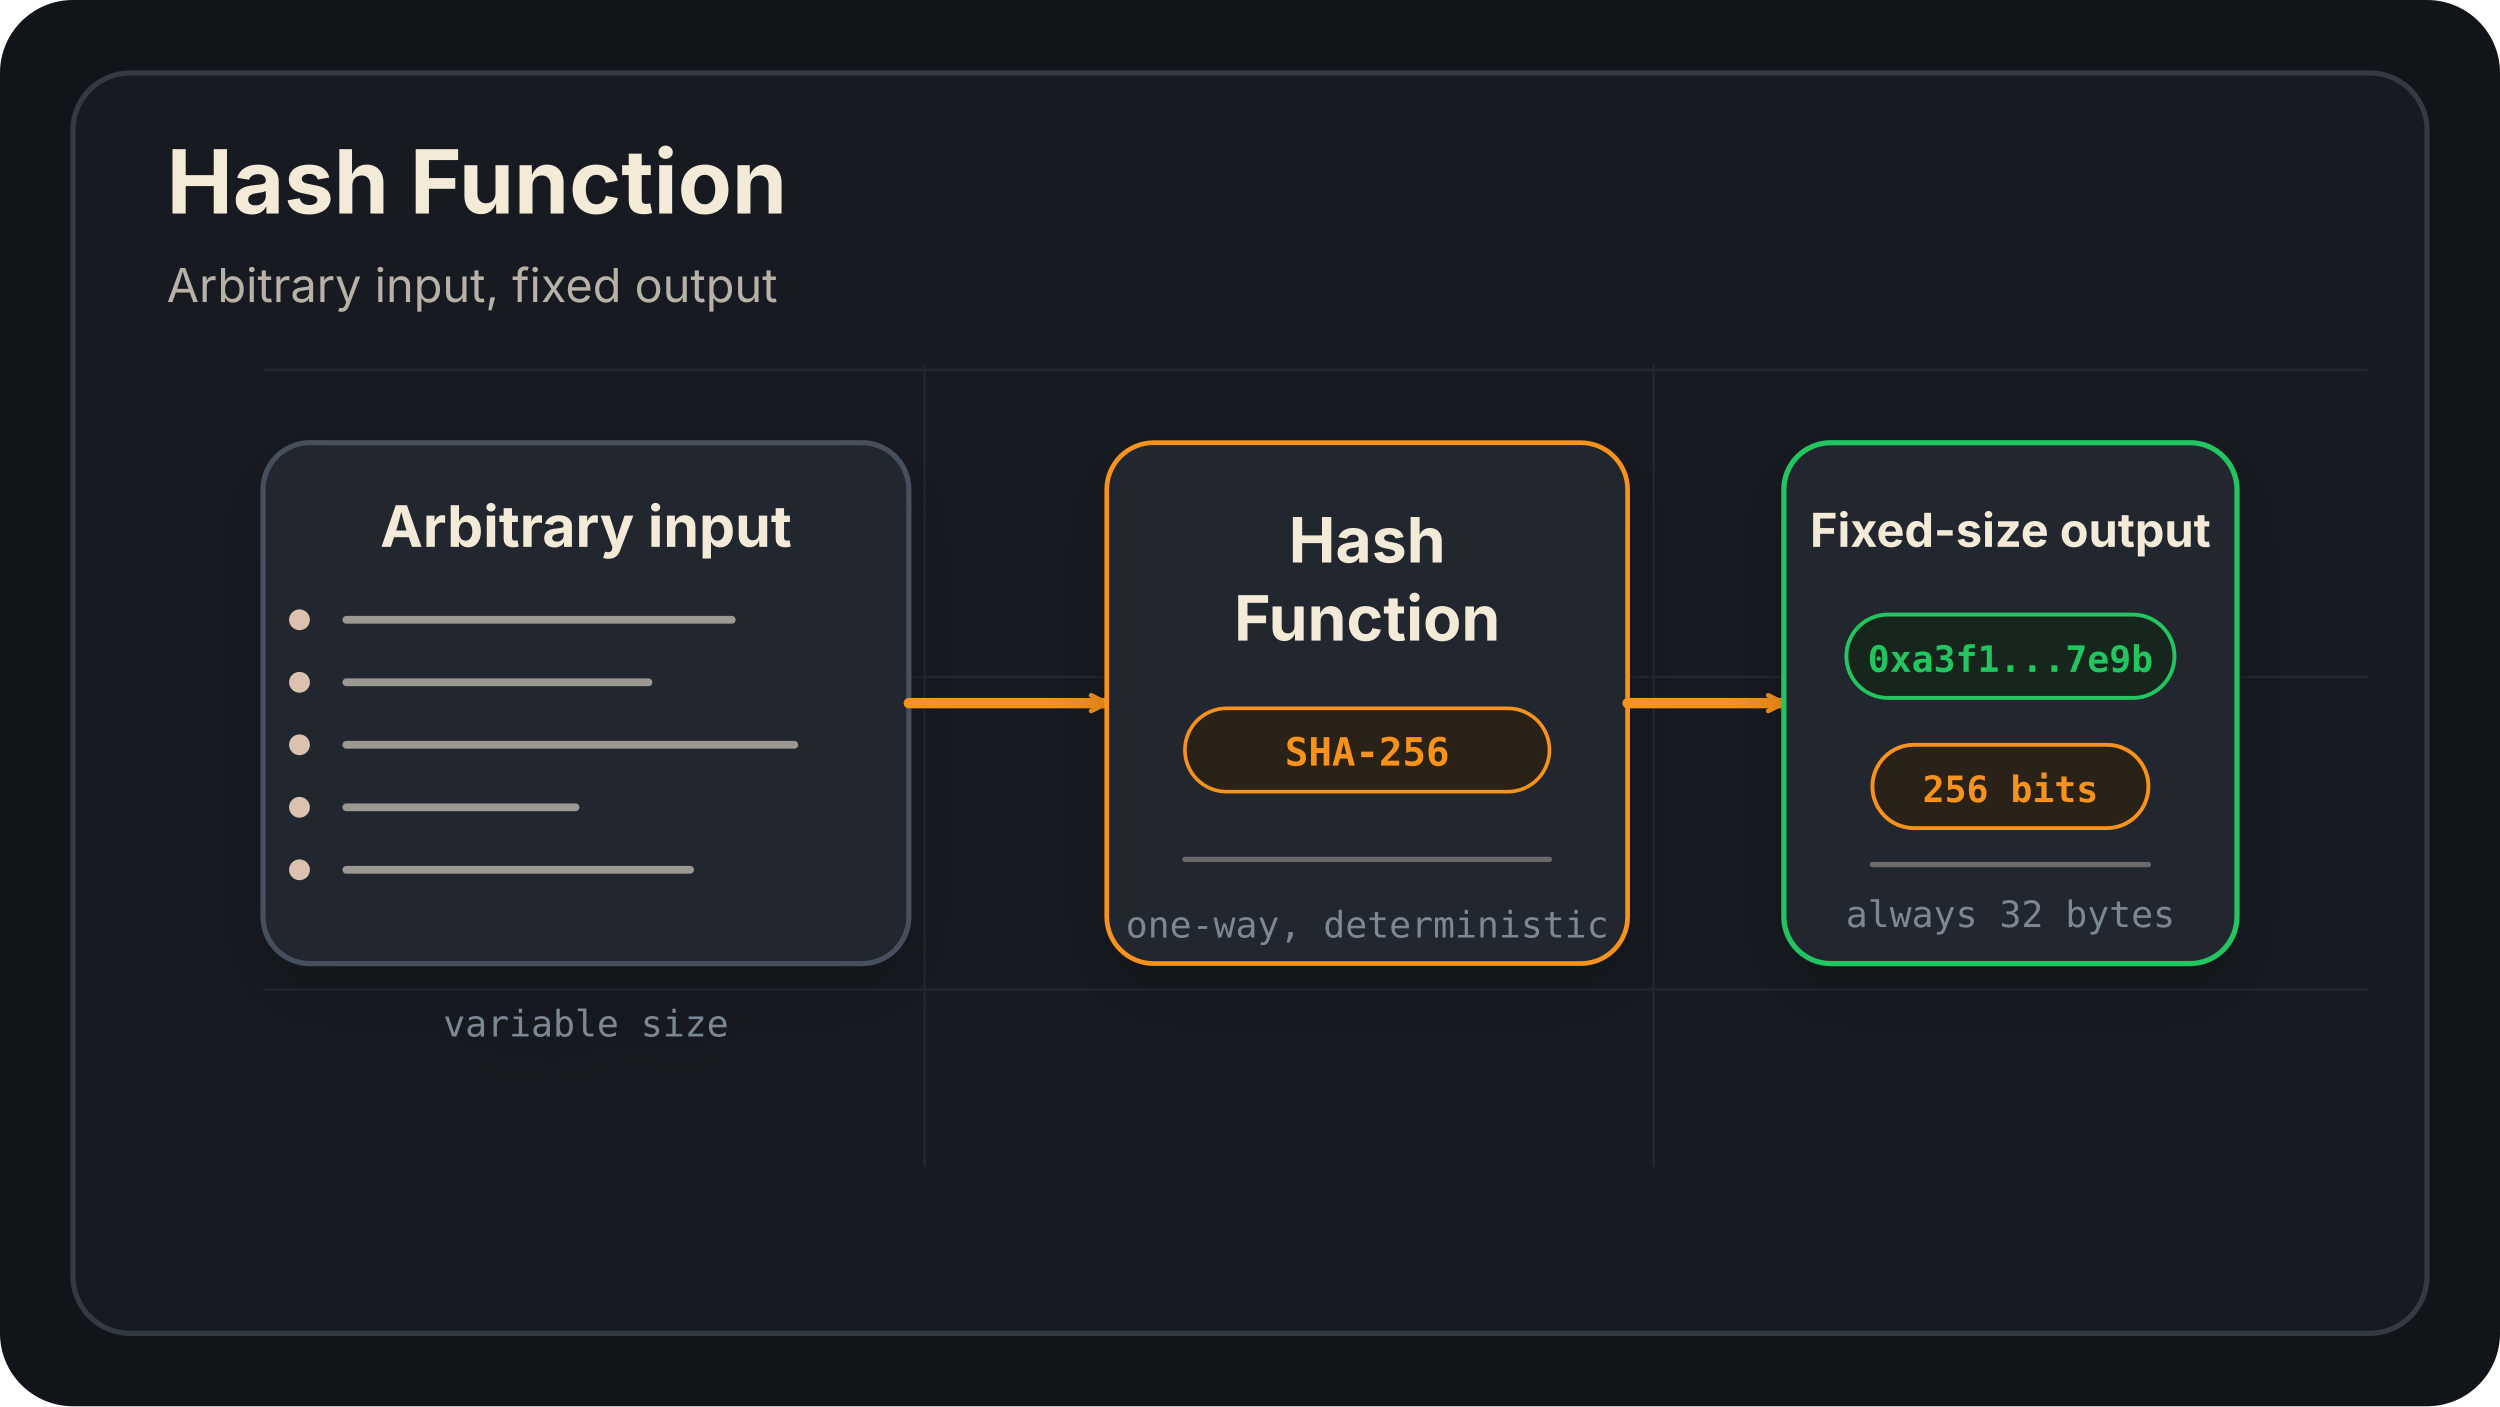
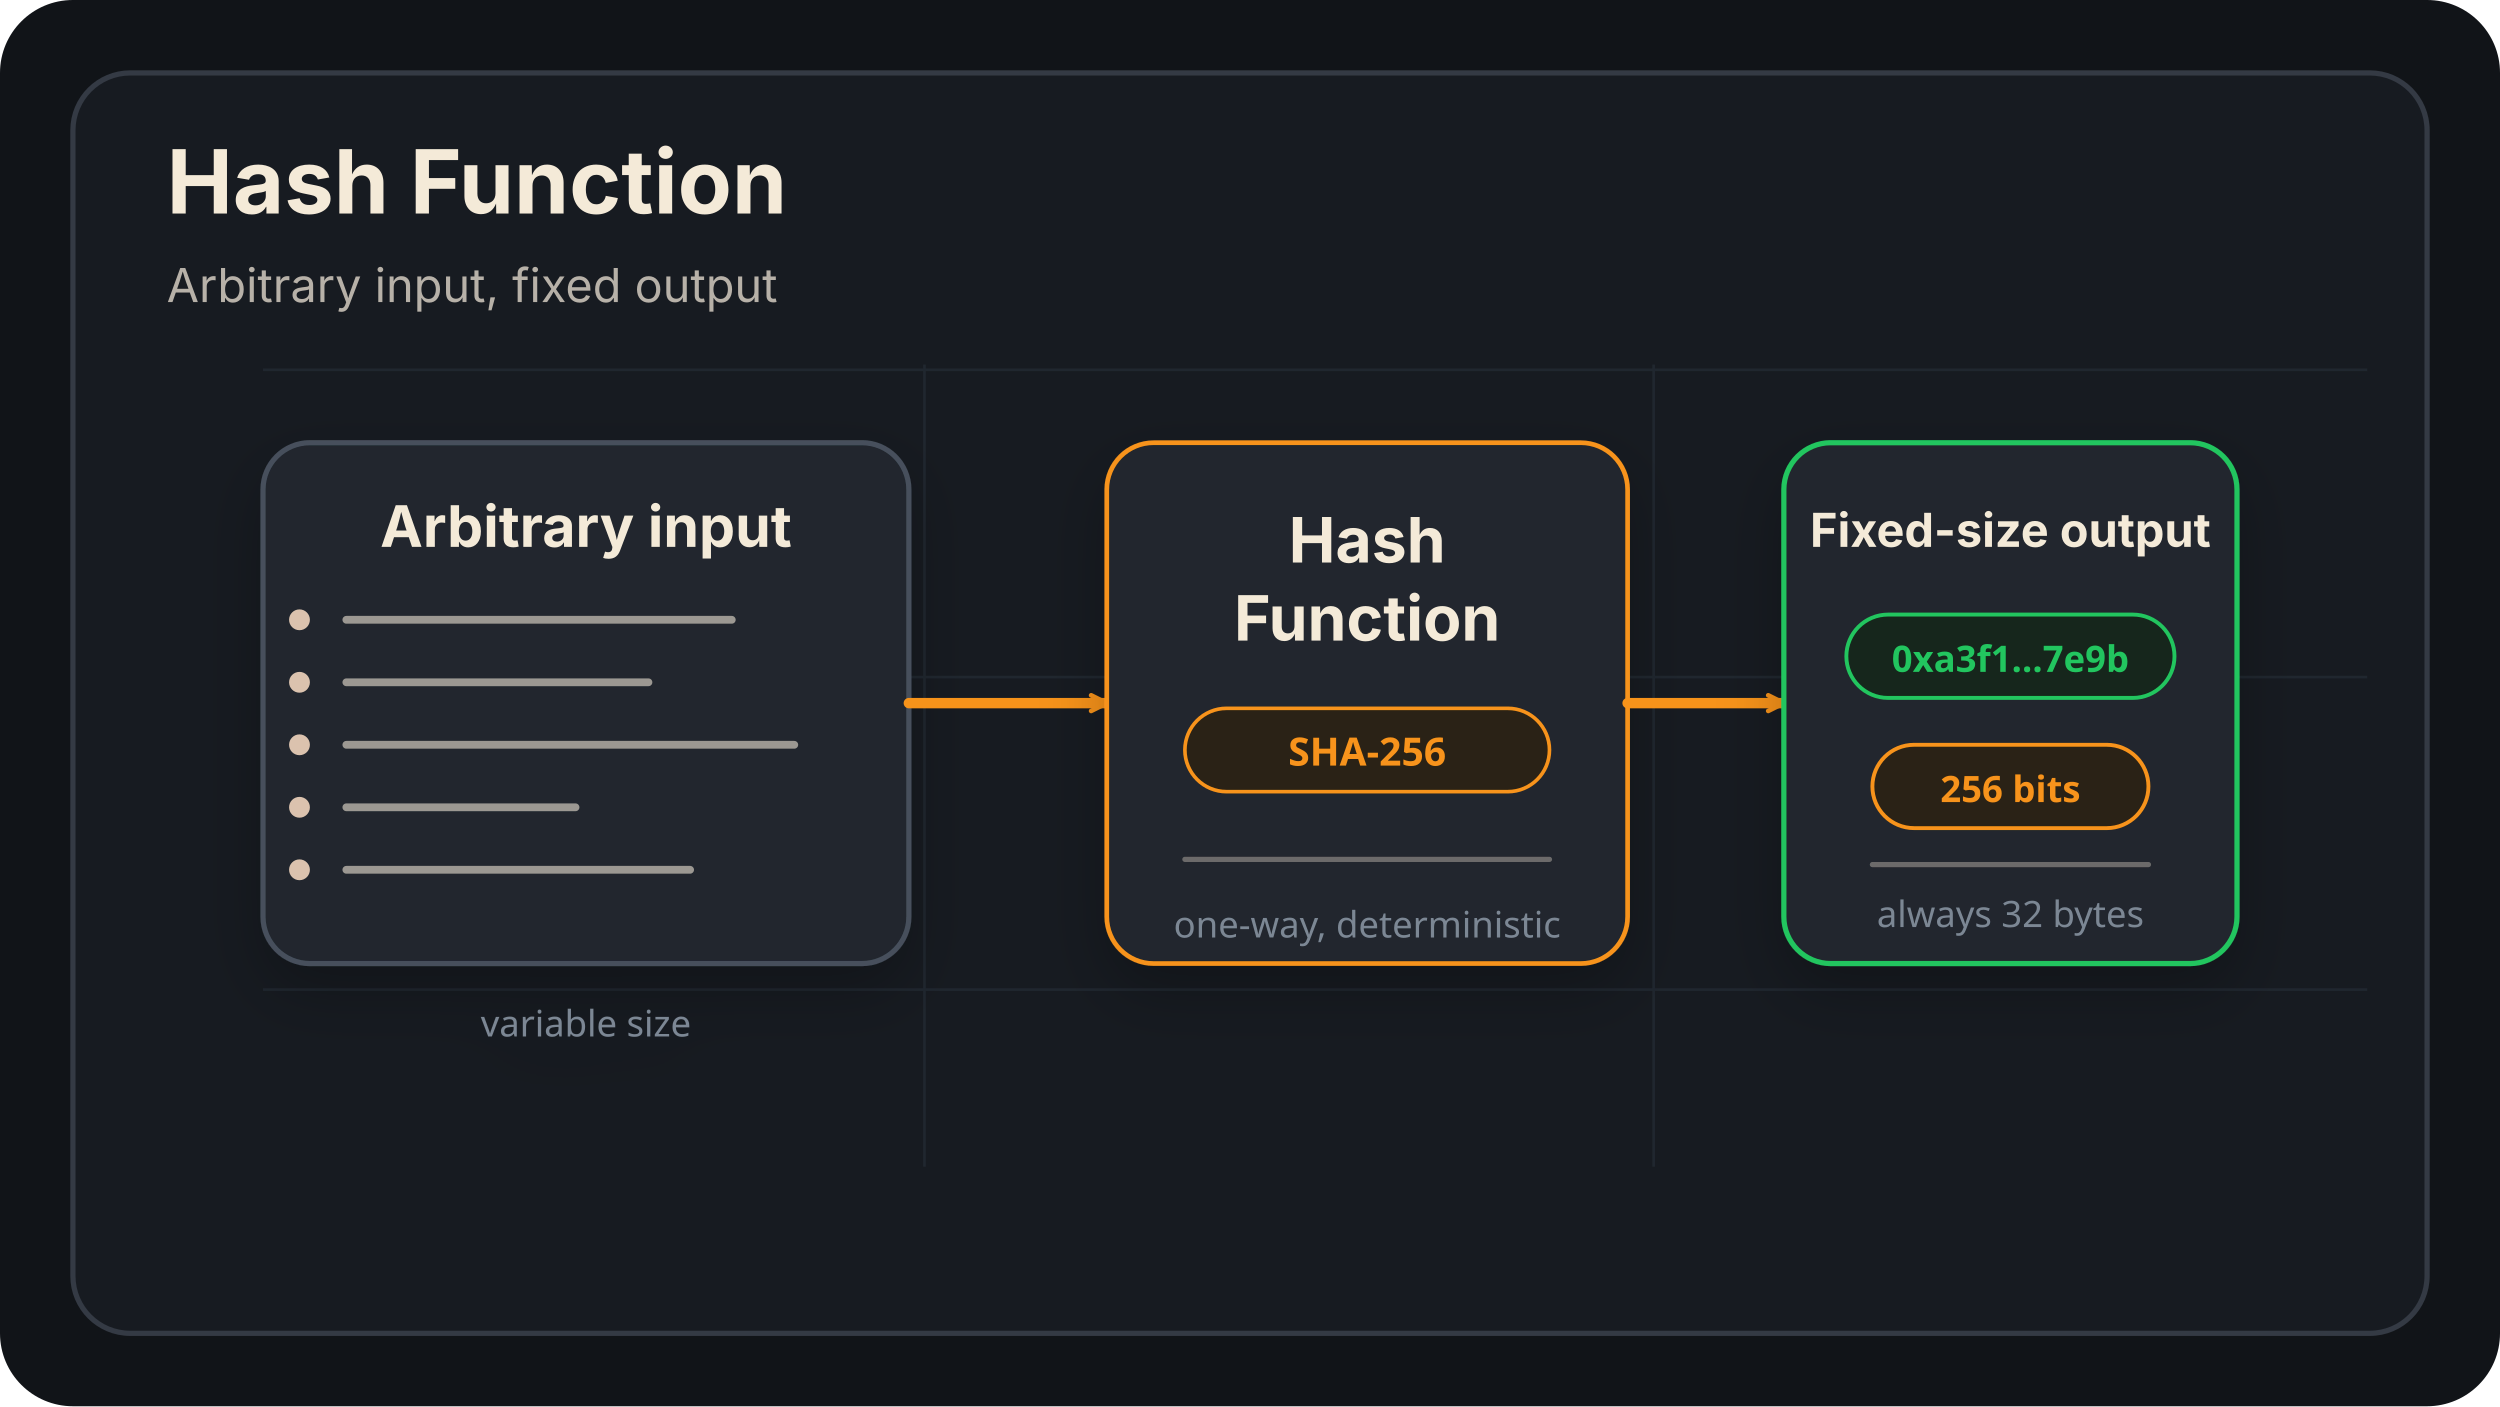
<svg xmlns="http://www.w3.org/2000/svg" width="960" height="540" viewBox="0 0 960 540" fill="none" role="img" aria-labelledby="title desc">
  <defs>
    <marker id="arrow-orange" markerWidth="10" markerHeight="10" refX="8" refY="5" orient="auto" markerUnits="userSpaceOnUse">
      <path d="M2 2L8 5L2 8" fill="none" stroke="#F7931A" stroke-width="1.8" stroke-linecap="round" stroke-linejoin="round" />
    </marker>
    <marker id="arrow-muted" markerWidth="10" markerHeight="10" refX="8" refY="5" orient="auto" markerUnits="userSpaceOnUse">
      <path d="M2 2L8 5L2 8" fill="none" stroke="#7C8794" stroke-width="1.8" stroke-linecap="round" stroke-linejoin="round" />
    </marker>
    <filter id="soft" x="-20%" y="-20%" width="140%" height="140%">
      <feDropShadow dx="0" dy="10" stdDeviation="12" flood-color="#000000" flood-opacity="0.24" />
    </filter>
  </defs>
  <rect width="960" height="540" rx="28" fill="#111418" />
  <rect x="28" y="28" width="904" height="484" rx="22" fill="#171B21" stroke="#343A44" stroke-width="2" />
-   <text x="64" y="82" fill="#F4EAD8" font-family="Inter, Arial, sans-serif" font-size="34" font-weight="700">Hash Function</text>
-   <text x="64" y="116" fill="#B7B1A8" font-family="Inter, Arial, sans-serif" font-size="18">Arbitrary input, fixed output</text>
+   <text x="64" y="82" fill="#F4EAD8" font-family="Inter" font-size="34" font-weight="700">Hash Function</text>
+   <text x="64" y="116" fill="#B7B1A8" font-family="Inter" font-size="18">Arbitrary input, fixed output</text>
  <g stroke="#28313B" stroke-width="1" opacity="0.55">
    <path d="M101 142H909" />
    <path d="M101 260H909" />
    <path d="M101 380H909" />
    <path d="M355 140V448" />
    <path d="M635 140V448" />
  </g>
  <g filter="url(#soft)">
    <rect x="101" y="170" width="248" height="200" rx="18" fill="#20252D" stroke="#46505C" stroke-width="2" />
-     <text x="225" y="210" text-anchor="middle" fill="#F4EAD8" font-family="Inter, Arial, sans-serif" font-size="22" font-weight="700">Arbitrary input</text>
+     <text x="225" y="210" text-anchor="middle" fill="#F4EAD8" font-family="Inter" font-size="22" font-weight="700">Arbitrary input</text>
    <g stroke="#B7B1A8" stroke-linecap="round" opacity="0.82">
      <path d="M133 238H281" stroke-width="3" />
      <path d="M133 262H249" stroke-width="3" />
      <path d="M133 286H305" stroke-width="3" />
      <path d="M133 310H221" stroke-width="3" />
      <path d="M133 334H265" stroke-width="3" />
    </g>
    <circle cx="115" cy="238" r="4" fill="#DBC2AE" />
    <circle cx="115" cy="262" r="4" fill="#DBC2AE" />
    <circle cx="115" cy="286" r="4" fill="#DBC2AE" />
    <circle cx="115" cy="310" r="4" fill="#DBC2AE" />
    <circle cx="115" cy="334" r="4" fill="#DBC2AE" />
-     <text x="225" y="398" text-anchor="middle" fill="#7C8794" font-family="JetBrains Mono, monospace" font-size="14">variable size</text>
+     <text x="225" y="398" text-anchor="middle" fill="#7C8794" font-family="JetBrains Mono" font-size="14">variable size</text>
  </g>
  <path d="M349 270H425" stroke="#F7931A" stroke-width="4" stroke-linecap="round" marker-end="url(#arrow-orange)" />
  <g filter="url(#soft)">
    <rect x="425" y="170" width="200" height="200" rx="18" fill="#20252D" stroke="#F7931A" stroke-width="1.8" />
-     <text x="525" y="216" text-anchor="middle" fill="#F4EAD8" font-family="Inter, Arial, sans-serif" font-size="24" font-weight="700">Hash</text>
-     <text x="525" y="246" text-anchor="middle" fill="#F4EAD8" font-family="Inter, Arial, sans-serif" font-size="24" font-weight="700">Function</text>
+     <text x="525" y="216" text-anchor="middle" fill="#F4EAD8" font-family="Inter" font-size="24" font-weight="700">Hash</text>
+     <text x="525" y="246" text-anchor="middle" fill="#F4EAD8" font-family="Inter" font-size="24" font-weight="700">Function</text>
    <rect x="455" y="272" width="140" height="32" rx="16" fill="#2A2116" stroke="#F7931A" stroke-width="1.4" />
-     <text x="525" y="294" text-anchor="middle" fill="#F7931A" font-family="JetBrains Mono, monospace" font-size="15" font-weight="700">SHA-256</text>
+     <text x="525" y="294" text-anchor="middle" fill="#F7931A" font-family="JetBrains Mono" font-size="15" font-weight="700">SHA-256</text>
    <g stroke="#B7B1A8" stroke-linecap="round" opacity="0.5">
      <path d="M455 330H595" stroke-width="2" />
    </g>
-     <text x="525" y="360" text-anchor="middle" fill="#7C8794" font-family="JetBrains Mono, monospace" font-size="14">one-way, deterministic</text>
+     <text x="525" y="360" text-anchor="middle" fill="#7C8794" font-family="JetBrains Mono" font-size="14">one-way, deterministic</text>
  </g>
  <path d="M625 270H685" stroke="#F7931A" stroke-width="4" stroke-linecap="round" marker-end="url(#arrow-orange)" />
  <g filter="url(#soft)">
    <rect x="685" y="170" width="174" height="200" rx="18" fill="#20252D" stroke="#22C55E" stroke-width="2" />
-     <text x="772" y="210" text-anchor="middle" fill="#F4EAD8" font-family="Inter, Arial, sans-serif" font-size="18" font-weight="700">Fixed-size output</text>
+     <text x="772" y="210" text-anchor="middle" fill="#F4EAD8" font-family="Inter" font-size="18" font-weight="700">Fixed-size output</text>
    <rect x="709" y="236" width="126" height="32" rx="16" fill="#14251A" stroke="#22C55E" stroke-width="1.5" />
-     <text x="772" y="258" text-anchor="middle" fill="#22C55E" font-family="JetBrains Mono, monospace" font-size="14" font-weight="700">0xa3f1...7e9b</text>
+     <text x="772" y="258" text-anchor="middle" fill="#22C55E" font-family="JetBrains Mono" font-size="14" font-weight="700">0xa3f1...7e9b</text>
    <rect x="719" y="286" width="106" height="32" rx="16" fill="#2A2116" stroke="#F7931A" stroke-width="1.5" />
-     <text x="772" y="308" text-anchor="middle" fill="#F7931A" font-family="JetBrains Mono, monospace" font-size="14" font-weight="700">256 bits</text>
+     <text x="772" y="308" text-anchor="middle" fill="#F7931A" font-family="JetBrains Mono" font-size="14" font-weight="700">256 bits</text>
    <g stroke="#B7B1A8" stroke-linecap="round" opacity="0.5">
      <path d="M719 332H825" stroke-width="2" />
    </g>
-     <text x="772" y="356" text-anchor="middle" fill="#7C8794" font-family="JetBrains Mono, monospace" font-size="14">always 32 bytes</text>
+     <text x="772" y="356" text-anchor="middle" fill="#7C8794" font-family="JetBrains Mono" font-size="14">always 32 bytes</text>
  </g>
</svg>
